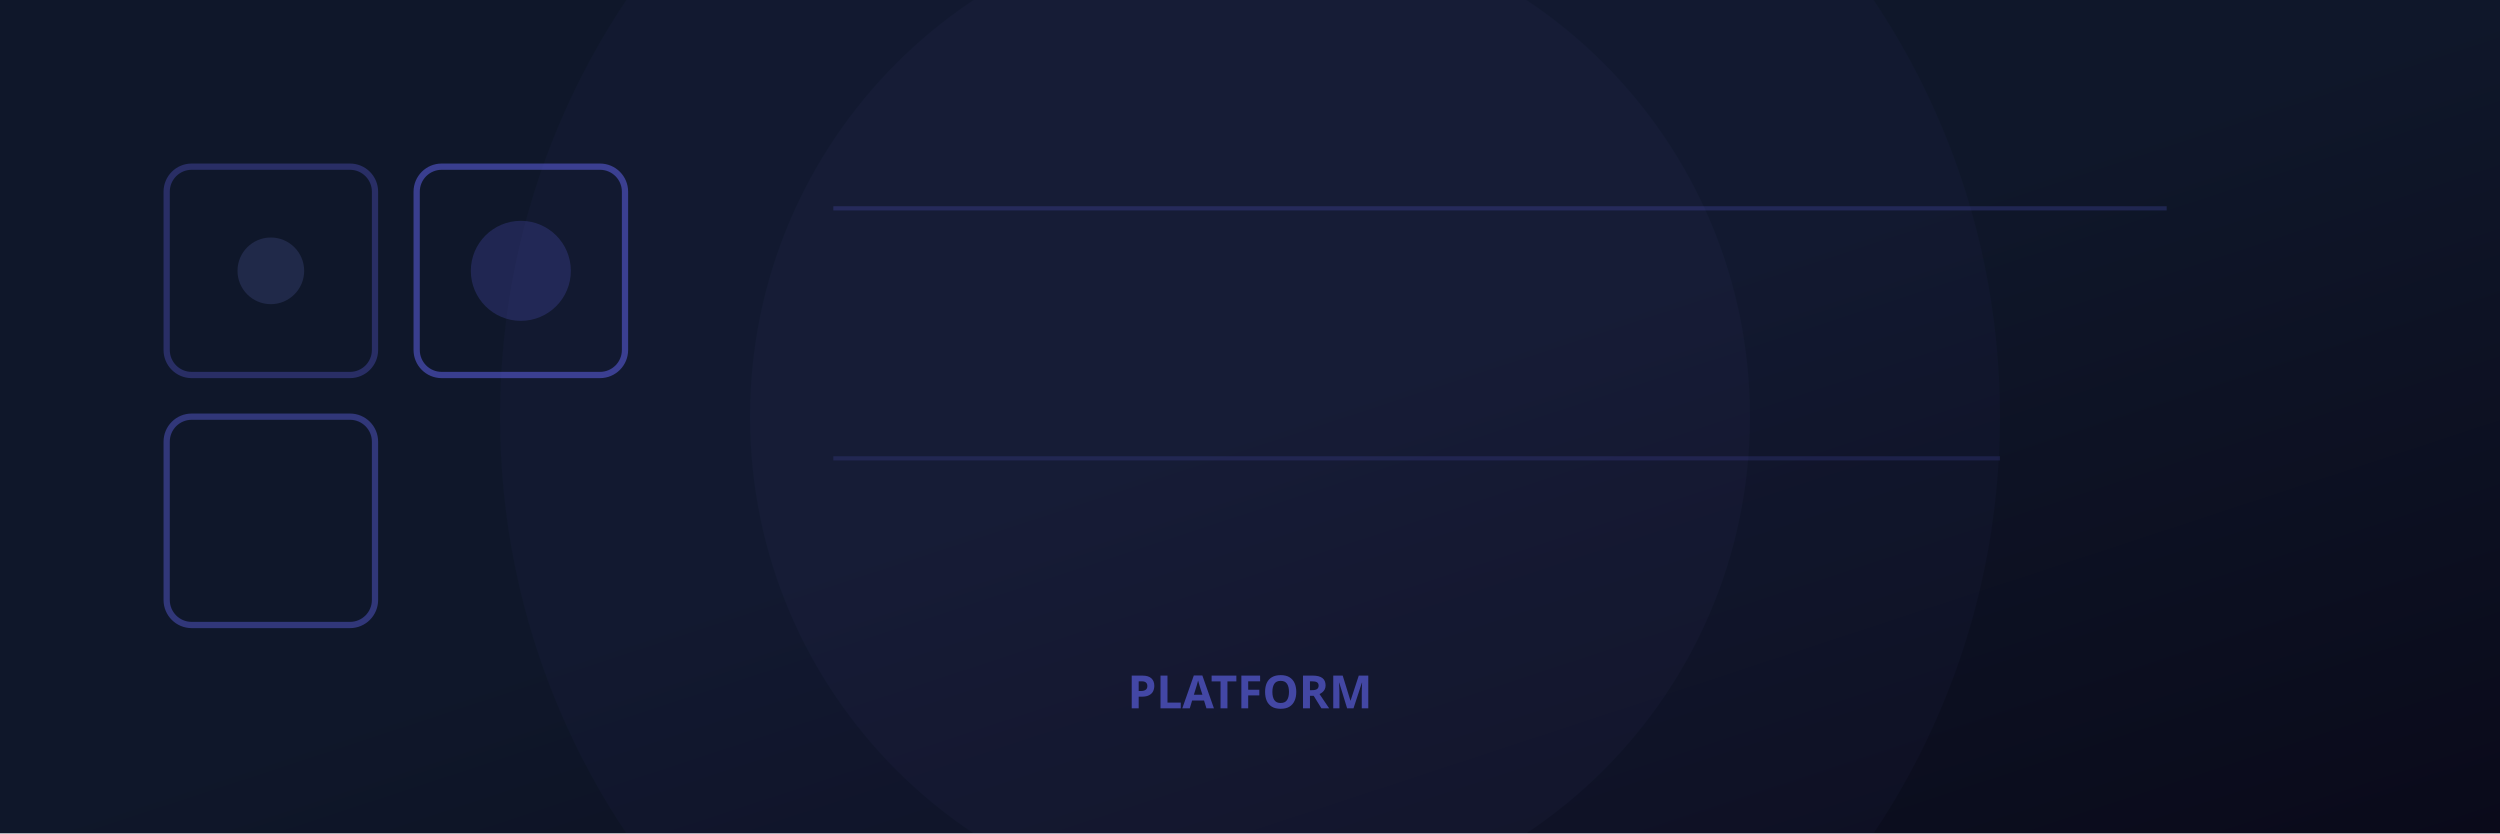
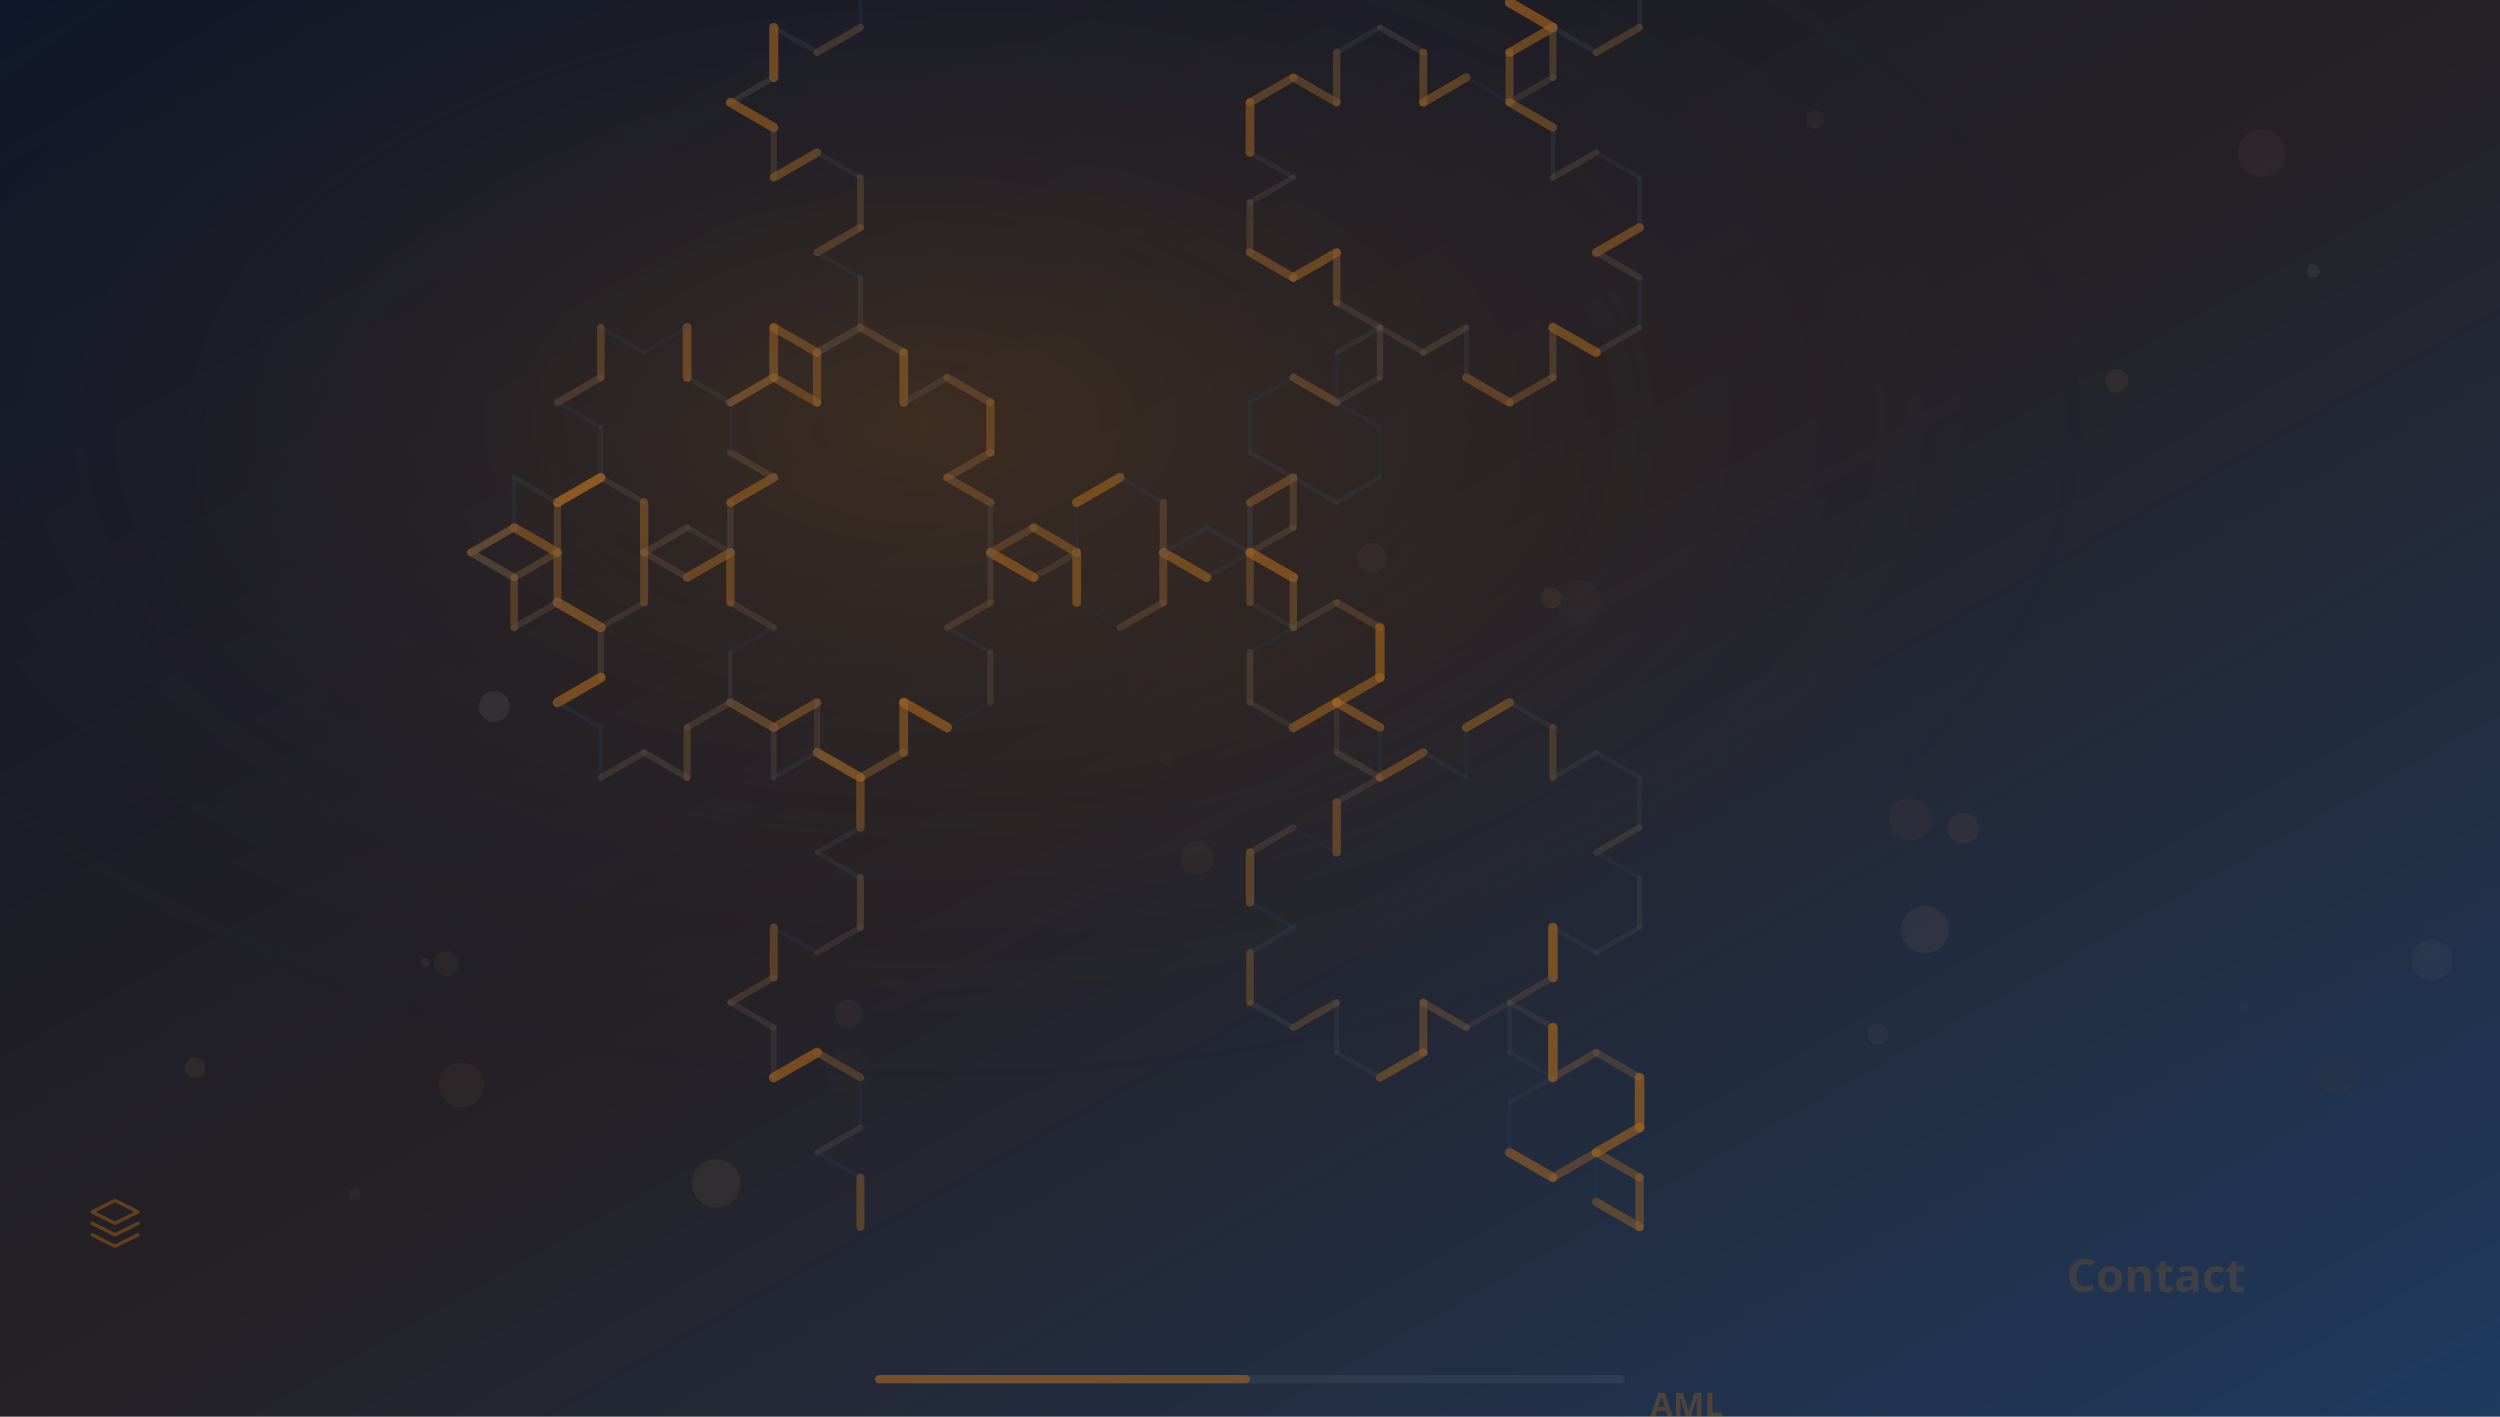
- <svg xmlns="http://www.w3.org/2000/svg" width="600" height="200" viewBox="0 0 600 200">
+ <svg xmlns="http://www.w3.org/2000/svg" width="600" height="340" viewBox="0 0 600 340">
  <defs>
-     <linearGradient id="kb-platform" x1="0" y1="0" x2="1" y2="1">
+     <linearGradient id="bg-9cfc9b74" x1="0" y1="0" x2="1" y2="1">
      <stop offset="0" stop-color="#0f172a" />
-       <stop offset="0.5" stop-color="#0f172a" />
-       <stop offset="1" stop-color="#0a0a1a" />
+       <stop offset="0.5" stop-color="#252126" />
+       <stop offset="1" stop-color="#1e3a5f" />
    </linearGradient>
+     <radialGradient id="glow-9cfc9b74" cx="37%" cy="30%">
+       <stop offset="0" stop-color="#d97706" stop-opacity="0.17" />
+       <stop offset="1" stop-color="#0f172a" stop-opacity="0" />
+     </radialGradient>
  </defs>
-   <rect width="600" height="200" fill="url(#kb-platform)" />
-   <circle cx="300" cy="100" r="180" fill="#6366f1" opacity="0.03" />
-   <circle cx="300" cy="100" r="120" fill="#818cf8" opacity="0.03" />
-   <rect x="40" y="40" width="50" height="50" rx="6" fill="none" stroke="#6366f1" stroke-width="1.5" opacity="0.3" />
-   <rect x="100" y="40" width="50" height="50" rx="6" fill="none" stroke="#6366f1" stroke-width="1.5" opacity="0.5" />
-   <rect x="40" y="100" width="50" height="50" rx="6" fill="none" stroke="#6366f1" stroke-width="1.5" opacity="0.4" />
-   <circle cx="125" cy="65" r="12" fill="#6366f1" opacity="0.2" />
-   <circle cx="65" cy="65" r="8" fill="#818cf8" opacity="0.15" />
-   <line x1="200" y1="50" x2="520" y2="50" stroke="#6366f1" stroke-width="1" opacity="0.2" />
-   <line x1="200" y1="110" x2="480" y2="110" stroke="#6366f1" stroke-width="1" opacity="0.15" />
-   <text x="300" y="170" text-anchor="middle" fill="#6366f1" font-family="system-ui,sans-serif" font-size="11" font-weight="600" opacity="0.6">PLATFORM</text>
+   <rect width="600" height="340" fill="url(#bg-9cfc9b74)" />
+   <rect width="600" height="340" fill="url(#glow-9cfc9b74)" />
+   <circle cx="85.0" cy="286.6" r="1.4" fill="#edcea9" opacity="0.04" />
+   <circle cx="583.6" cy="230.4" r="4.9" fill="#eed3b3" opacity="0.04" />
+   <circle cx="372.3" cy="143.5" r="2.5" fill="#e4a863" opacity="0.07" />
+   <circle cx="118.6" cy="169.6" r="3.7" fill="#f6f5f3" opacity="0.07" />
+   <circle cx="458.4" cy="196.6" r="5.1" fill="#df9137" opacity="0.04" />
+   <circle cx="462.0" cy="223.1" r="5.7" fill="#ebc395" opacity="0.06" />
+   <circle cx="435.7" cy="28.7" r="2.2" fill="#ecc89e" opacity="0.05" />
+   <circle cx="203.8" cy="257.1" r="5.6" fill="#e8b880" opacity="0.01" />
+   <circle cx="102.0" cy="231.0" r="1.1" fill="#f0d8bd" opacity="0.06" />
+   <circle cx="107.1" cy="231.3" r="3.0" fill="#e5ab68" opacity="0.04" />
+   <circle cx="542.8" cy="36.7" r="5.7" fill="#eabf8d" opacity="0.04" />
+   <circle cx="560.8" cy="257.9" r="4.7" fill="#da7c10" opacity="0.03" />
+   <circle cx="287.4" cy="205.8" r="4.0" fill="#e5aa67" opacity="0.04" />
+   <circle cx="46.8" cy="256.3" r="2.5" fill="#ebc396" opacity="0.07" />
+   <circle cx="508.0" cy="91.4" r="2.8" fill="#df933b" opacity="0.07" />
+   <circle cx="110.8" cy="260.4" r="5.4" fill="#e5ab69" opacity="0.04" />
+   <line x1="393.5" y1="294.5" x2="383.1" y2="288.5" stroke="#936026" stroke-width="2.0" opacity="0.51" stroke-linecap="round" />
+   <line x1="383.1" y1="288.5" x2="383.1" y2="276.6" stroke="#203a5d" stroke-width="0.8" opacity="0.21" stroke-linecap="round" />
+   <line x1="383.1" y1="276.6" x2="372.7" y2="282.6" stroke="#8a5d2b" stroke-width="1.9" opacity="0.49" stroke-linecap="round" />
+   <line x1="372.7" y1="282.6" x2="362.3" y2="276.6" stroke="#a4651e" stroke-width="2.2" opacity="0.56" stroke-linecap="round" />
+   <line x1="362.3" y1="276.6" x2="362.3" y2="264.6" stroke="#263c5b" stroke-width="0.9" opacity="0.22" stroke-linecap="round" />
+   <line x1="362.3" y1="264.6" x2="372.7" y2="258.6" stroke="#394252" stroke-width="1.1" opacity="0.27" stroke-linecap="round" />
+   <line x1="372.7" y1="258.6" x2="362.3" y2="252.6" stroke="#374252" stroke-width="1.1" opacity="0.27" stroke-linecap="round" />
+   <line x1="362.3" y1="252.6" x2="362.3" y2="240.6" stroke="#3b4350" stroke-width="1.1" opacity="0.28" stroke-linecap="round" />
+   <line x1="362.3" y1="240.6" x2="351.9" y2="246.6" stroke="#4f4a47" stroke-width="1.3" opacity="0.33" stroke-linecap="round" />
+   <line x1="351.9" y1="246.6" x2="341.6" y2="240.6" stroke="#7b5832" stroke-width="1.7" opacity="0.45" stroke-linecap="round" />
+   <line x1="341.6" y1="240.6" x2="341.6" y2="252.6" stroke="#895d2b" stroke-width="1.9" opacity="0.49" stroke-linecap="round" />
+   <line x1="341.6" y1="252.6" x2="331.2" y2="258.6" stroke="#946026" stroke-width="2.0" opacity="0.52" stroke-linecap="round" />
+   <line x1="331.2" y1="258.6" x2="320.8" y2="252.6" stroke="#3e444f" stroke-width="1.1" opacity="0.29" stroke-linecap="round" />
+   <line x1="320.8" y1="252.6" x2="320.8" y2="240.6" stroke="#43464d" stroke-width="1.2" opacity="0.30" stroke-linecap="round" />
+   <line x1="320.8" y1="240.6" x2="310.4" y2="246.6" stroke="#795733" stroke-width="1.7" opacity="0.44" stroke-linecap="round" />
+   <line x1="310.4" y1="246.6" x2="300.0" y2="240.6" stroke="#49484a" stroke-width="1.2" opacity="0.32" stroke-linecap="round" />
+   <line x1="300.0" y1="240.6" x2="300.0" y2="228.6" stroke="#835b2e" stroke-width="1.8" opacity="0.47" stroke-linecap="round" />
+   <line x1="300.0" y1="228.6" x2="310.4" y2="222.6" stroke="#41454e" stroke-width="1.2" opacity="0.29" stroke-linecap="round" />
+   <line x1="310.4" y1="222.6" x2="300.0" y2="216.6" stroke="#2b3e58" stroke-width="0.9" opacity="0.24" stroke-linecap="round" />
+   <line x1="300.0" y1="216.6" x2="300.0" y2="204.6" stroke="#936027" stroke-width="2.0" opacity="0.51" stroke-linecap="round" />
+   <line x1="300.0" y1="204.6" x2="310.4" y2="198.6" stroke="#61503e" stroke-width="1.5" opacity="0.38" stroke-linecap="round" />
+   <line x1="310.4" y1="198.6" x2="320.8" y2="204.6" stroke="#223b5c" stroke-width="0.8" opacity="0.21" stroke-linecap="round" />
+   <line x1="320.8" y1="204.6" x2="320.8" y2="192.6" stroke="#936027" stroke-width="2.0" opacity="0.51" stroke-linecap="round" />
+   <line x1="320.8" y1="192.6" x2="331.2" y2="186.6" stroke="#584d42" stroke-width="1.4" opacity="0.36" stroke-linecap="round" />
+   <line x1="331.2" y1="186.6" x2="320.8" y2="180.6" stroke="#66513c" stroke-width="1.5" opacity="0.39" stroke-linecap="round" />
+   <line x1="320.8" y1="180.6" x2="320.8" y2="168.6" stroke="#514a46" stroke-width="1.3" opacity="0.34" stroke-linecap="round" />
+   <line x1="320.8" y1="168.6" x2="310.4" y2="174.6" stroke="#a5661e" stroke-width="2.2" opacity="0.56" stroke-linecap="round" />
+   <line x1="310.4" y1="174.6" x2="300.0" y2="168.6" stroke="#4e4948" stroke-width="1.3" opacity="0.33" stroke-linecap="round" />
+   <line x1="300.0" y1="168.6" x2="300.0" y2="156.6" stroke="#6d5339" stroke-width="1.6" opacity="0.41" stroke-linecap="round" />
+   <line x1="300.0" y1="156.6" x2="310.4" y2="150.6" stroke="#243c5b" stroke-width="0.9" opacity="0.22" stroke-linecap="round" />
+   <line x1="310.4" y1="150.6" x2="300.0" y2="144.6" stroke="#3e444f" stroke-width="1.1" opacity="0.29" stroke-linecap="round" />
+   <line x1="300.0" y1="144.6" x2="300.0" y2="132.6" stroke="#815a2f" stroke-width="1.8" opacity="0.47" stroke-linecap="round" />
+   <line x1="300.0" y1="132.6" x2="289.6" y2="138.6" stroke="#354153" stroke-width="1.0" opacity="0.26" stroke-linecap="round" />
+   <line x1="289.6" y1="138.6" x2="279.2" y2="132.6" stroke="#a5661e" stroke-width="2.2" opacity="0.56" stroke-linecap="round" />
+   <line x1="279.2" y1="132.6" x2="279.2" y2="144.6" stroke="#885c2c" stroke-width="1.9" opacity="0.48" stroke-linecap="round" />
+   <line x1="279.2" y1="144.6" x2="268.8" y2="150.6" stroke="#725536" stroke-width="1.6" opacity="0.43" stroke-linecap="round" />
+   <line x1="268.8" y1="150.6" x2="258.4" y2="144.6" stroke="#1e3a5e" stroke-width="0.8" opacity="0.20" stroke-linecap="round" />
+   <line x1="258.4" y1="144.6" x2="258.4" y2="132.6" stroke="#a2651f" stroke-width="2.1" opacity="0.55" stroke-linecap="round" />
+   <line x1="258.4" y1="132.6" x2="248.1" y2="138.6" stroke="#604f3f" stroke-width="1.5" opacity="0.38" stroke-linecap="round" />
+   <line x1="248.1" y1="138.6" x2="237.7" y2="132.6" stroke="#a9671c" stroke-width="2.2" opacity="0.57" stroke-linecap="round" />
+   <line x1="237.7" y1="132.6" x2="237.7" y2="144.6" stroke="#62503e" stroke-width="1.5" opacity="0.38" stroke-linecap="round" />
+   <line x1="237.7" y1="144.6" x2="227.3" y2="150.6" stroke="#705437" stroke-width="1.6" opacity="0.42" stroke-linecap="round" />
+   <line x1="227.3" y1="150.6" x2="237.7" y2="156.6" stroke="#344154" stroke-width="1.0" opacity="0.26" stroke-linecap="round" />
+   <line x1="237.7" y1="156.6" x2="237.7" y2="168.6" stroke="#5f4f3f" stroke-width="1.5" opacity="0.38" stroke-linecap="round" />
+   <line x1="237.7" y1="168.6" x2="227.3" y2="174.6" stroke="#233b5c" stroke-width="0.9" opacity="0.21" stroke-linecap="round" />
+   <line x1="227.3" y1="174.6" x2="216.9" y2="168.6" stroke="#b06919" stroke-width="2.3" opacity="0.59" stroke-linecap="round" />
+   <line x1="216.9" y1="168.6" x2="216.9" y2="180.6" stroke="#a16420" stroke-width="2.1" opacity="0.55" stroke-linecap="round" />
+   <line x1="216.9" y1="180.6" x2="206.5" y2="186.6" stroke="#875c2c" stroke-width="1.9" opacity="0.48" stroke-linecap="round" />
+   <line x1="206.5" y1="186.6" x2="196.1" y2="180.6" stroke="#aa671c" stroke-width="2.2" opacity="0.58" stroke-linecap="round" />
+   <line x1="196.1" y1="180.6" x2="196.1" y2="168.6" stroke="#5e4f40" stroke-width="1.5" opacity="0.37" stroke-linecap="round" />
+   <line x1="196.1" y1="168.6" x2="185.7" y2="174.6" stroke="#986224" stroke-width="2.0" opacity="0.53" stroke-linecap="round" />
+   <line x1="185.7" y1="174.6" x2="175.3" y2="168.6" stroke="#986224" stroke-width="2.0" opacity="0.53" stroke-linecap="round" />
+   <line x1="175.3" y1="168.6" x2="175.3" y2="156.6" stroke="#45464c" stroke-width="1.2" opacity="0.31" stroke-linecap="round" />
+   <line x1="175.3" y1="156.6" x2="185.7" y2="150.6" stroke="#273d5a" stroke-width="0.9" opacity="0.23" stroke-linecap="round" />
+   <line x1="185.7" y1="150.6" x2="175.3" y2="144.6" stroke="#604f3f" stroke-width="1.5" opacity="0.38" stroke-linecap="round" />
+   <line x1="175.3" y1="144.6" x2="175.3" y2="132.6" stroke="#986124" stroke-width="2.0" opacity="0.53" stroke-linecap="round" />
+   <line x1="175.3" y1="132.6" x2="164.9" y2="138.6" stroke="#9c6322" stroke-width="2.1" opacity="0.54" stroke-linecap="round" />
+   <line x1="164.9" y1="138.6" x2="154.6" y2="132.6" stroke="#65513c" stroke-width="1.5" opacity="0.39" stroke-linecap="round" />
+   <line x1="154.6" y1="132.6" x2="154.6" y2="144.6" stroke="#8f5e29" stroke-width="1.9" opacity="0.50" stroke-linecap="round" />
+   <line x1="154.6" y1="144.6" x2="144.2" y2="150.6" stroke="#5b4e41" stroke-width="1.4" opacity="0.37" stroke-linecap="round" />
+   <line x1="144.2" y1="150.6" x2="133.8" y2="144.6" stroke="#ae691a" stroke-width="2.3" opacity="0.59" stroke-linecap="round" />
+   <line x1="133.8" y1="144.6" x2="133.8" y2="132.6" stroke="#8f5e29" stroke-width="1.9" opacity="0.50" stroke-linecap="round" />
+   <line x1="133.8" y1="132.6" x2="123.4" y2="138.6" stroke="#785734" stroke-width="1.7" opacity="0.44" stroke-linecap="round" />
+   <line x1="123.4" y1="138.6" x2="113.0" y2="132.6" stroke="#7d5931" stroke-width="1.8" opacity="0.46" stroke-linecap="round" />
+   <line x1="113.0" y1="132.6" x2="123.4" y2="126.6" stroke="#785733" stroke-width="1.7" opacity="0.44" stroke-linecap="round" />
+   <line x1="123.4" y1="126.6" x2="133.8" y2="132.6" stroke="#a26520" stroke-width="2.1" opacity="0.55" stroke-linecap="round" />
+   <line x1="133.8" y1="132.6" x2="133.8" y2="120.6" stroke="#7a5833" stroke-width="1.7" opacity="0.45" stroke-linecap="round" />
+   <line x1="133.8" y1="120.6" x2="144.2" y2="114.6" stroke="#956126" stroke-width="2.0" opacity="0.52" stroke-linecap="round" />
+   <line x1="144.2" y1="114.6" x2="154.6" y2="120.6" stroke="#584d43" stroke-width="1.4" opacity="0.36" stroke-linecap="round" />
+   <line x1="154.6" y1="120.6" x2="154.6" y2="132.6" stroke="#966125" stroke-width="2.0" opacity="0.52" stroke-linecap="round" />
+   <line x1="154.6" y1="132.6" x2="164.9" y2="126.6" stroke="#68523b" stroke-width="1.6" opacity="0.40" stroke-linecap="round" />
+   <line x1="164.9" y1="126.6" x2="175.3" y2="132.6" stroke="#514a46" stroke-width="1.3" opacity="0.34" stroke-linecap="round" />
+   <line x1="175.3" y1="132.6" x2="175.3" y2="120.6" stroke="#64503d" stroke-width="1.5" opacity="0.39" stroke-linecap="round" />
+   <line x1="175.3" y1="120.6" x2="185.7" y2="114.6" stroke="#a4651f" stroke-width="2.1" opacity="0.56" stroke-linecap="round" />
+   <line x1="185.7" y1="114.6" x2="175.3" y2="108.6" stroke="#6a533a" stroke-width="1.6" opacity="0.41" stroke-linecap="round" />
+   <line x1="175.3" y1="108.6" x2="175.3" y2="96.6" stroke="#223b5c" stroke-width="0.8" opacity="0.21" stroke-linecap="round" />
+   <line x1="175.3" y1="96.6" x2="185.7" y2="90.6" stroke="#8a5d2b" stroke-width="1.9" opacity="0.49" stroke-linecap="round" />
+   <line x1="185.7" y1="90.6" x2="196.1" y2="96.6" stroke="#946026" stroke-width="2.0" opacity="0.52" stroke-linecap="round" />
+   <line x1="196.1" y1="96.6" x2="196.1" y2="84.6" stroke="#946026" stroke-width="2.0" opacity="0.52" stroke-linecap="round" />
+   <line x1="196.1" y1="84.6" x2="206.5" y2="78.6" stroke="#775734" stroke-width="1.7" opacity="0.44" stroke-linecap="round" />
+   <line x1="206.5" y1="78.6" x2="216.9" y2="84.6" stroke="#7d5831" stroke-width="1.8" opacity="0.45" stroke-linecap="round" />
+   <line x1="216.9" y1="84.6" x2="216.9" y2="96.6" stroke="#a06420" stroke-width="2.1" opacity="0.55" stroke-linecap="round" />
+   <line x1="216.9" y1="96.6" x2="227.3" y2="90.6" stroke="#63503e" stroke-width="1.5" opacity="0.39" stroke-linecap="round" />
+   <line x1="227.3" y1="90.6" x2="237.7" y2="96.6" stroke="#815a2f" stroke-width="1.8" opacity="0.47" stroke-linecap="round" />
+   <line x1="237.7" y1="96.6" x2="237.7" y2="108.6" stroke="#925f27" stroke-width="2.0" opacity="0.51" stroke-linecap="round" />
+   <line x1="237.7" y1="108.6" x2="227.3" y2="114.6" stroke="#815a2f" stroke-width="1.8" opacity="0.47" stroke-linecap="round" />
+   <line x1="227.3" y1="114.6" x2="237.7" y2="120.6" stroke="#8c5d2a" stroke-width="1.9" opacity="0.49" stroke-linecap="round" />
+   <line x1="237.7" y1="120.6" x2="237.7" y2="132.6" stroke="#534b45" stroke-width="1.3" opacity="0.34" stroke-linecap="round" />
+   <line x1="237.7" y1="132.6" x2="248.1" y2="126.6" stroke="#805a30" stroke-width="1.8" opacity="0.46" stroke-linecap="round" />
+   <line x1="248.1" y1="126.6" x2="258.4" y2="132.6" stroke="#986124" stroke-width="2.0" opacity="0.53" stroke-linecap="round" />
+   <line x1="258.4" y1="132.6" x2="258.4" y2="120.6" stroke="#203a5d" stroke-width="0.8" opacity="0.21" stroke-linecap="round" />
+   <line x1="258.4" y1="120.6" x2="268.8" y2="114.6" stroke="#a9671c" stroke-width="2.2" opacity="0.57" stroke-linecap="round" />
+   <line x1="268.8" y1="114.6" x2="279.2" y2="120.6" stroke="#314055" stroke-width="1.0" opacity="0.25" stroke-linecap="round" />
+   <line x1="279.2" y1="120.6" x2="279.2" y2="132.6" stroke="#775734" stroke-width="1.7" opacity="0.44" stroke-linecap="round" />
+   <line x1="279.2" y1="132.6" x2="289.6" y2="126.6" stroke="#354153" stroke-width="1.0" opacity="0.26" stroke-linecap="round" />
+   <line x1="289.6" y1="126.6" x2="300.0" y2="132.6" stroke="#3c4350" stroke-width="1.1" opacity="0.28" stroke-linecap="round" />
+   <line x1="300.0" y1="132.6" x2="300.0" y2="120.6" stroke="#4b4849" stroke-width="1.3" opacity="0.32" stroke-linecap="round" />
+   <line x1="300.0" y1="120.6" x2="310.4" y2="114.6" stroke="#925f27" stroke-width="2.0" opacity="0.51" stroke-linecap="round" />
+   <line x1="310.4" y1="114.6" x2="300.0" y2="108.6" stroke="#3f444f" stroke-width="1.1" opacity="0.29" stroke-linecap="round" />
+   <line x1="300.0" y1="108.6" x2="300.0" y2="96.6" stroke="#2d3e57" stroke-width="1.0" opacity="0.24" stroke-linecap="round" />
+   <line x1="300.0" y1="96.6" x2="310.4" y2="90.6" stroke="#2f3f56" stroke-width="1.0" opacity="0.25" stroke-linecap="round" />
+   <line x1="310.4" y1="90.6" x2="320.8" y2="96.6" stroke="#895d2b" stroke-width="1.9" opacity="0.49" stroke-linecap="round" />
+   <line x1="320.8" y1="96.6" x2="320.8" y2="84.6" stroke="#243b5c" stroke-width="0.9" opacity="0.22" stroke-linecap="round" />
+   <line x1="320.8" y1="84.6" x2="331.2" y2="78.6" stroke="#47474b" stroke-width="1.2" opacity="0.31" stroke-linecap="round" />
+   <line x1="331.2" y1="78.6" x2="320.8" y2="72.6" stroke="#5f4f3f" stroke-width="1.5" opacity="0.38" stroke-linecap="round" />
+   <line x1="320.8" y1="72.6" x2="320.8" y2="60.6" stroke="#865c2d" stroke-width="1.8" opacity="0.48" stroke-linecap="round" />
+   <line x1="320.8" y1="60.6" x2="310.4" y2="66.6" stroke="#a06420" stroke-width="2.1" opacity="0.55" stroke-linecap="round" />
+   <line x1="310.4" y1="66.6" x2="300.0" y2="60.6" stroke="#976125" stroke-width="2.0" opacity="0.52" stroke-linecap="round" />
+   <line x1="300.0" y1="60.6" x2="300.0" y2="48.6" stroke="#6f5438" stroke-width="1.6" opacity="0.42" stroke-linecap="round" />
+   <line x1="300.0" y1="48.6" x2="310.4" y2="42.6" stroke="#534b45" stroke-width="1.3" opacity="0.34" stroke-linecap="round" />
+   <line x1="310.4" y1="42.6" x2="300.0" y2="36.6" stroke="#42454d" stroke-width="1.2" opacity="0.30" stroke-linecap="round" />
+   <line x1="300.0" y1="36.6" x2="300.0" y2="24.6" stroke="#9e6421" stroke-width="2.1" opacity="0.54" stroke-linecap="round" />
+   <line x1="300.0" y1="24.6" x2="310.4" y2="18.6" stroke="#8e5e29" stroke-width="1.9" opacity="0.50" stroke-linecap="round" />
+   <line x1="310.4" y1="18.6" x2="320.8" y2="24.6" stroke="#895d2b" stroke-width="1.9" opacity="0.49" stroke-linecap="round" />
+   <line x1="320.8" y1="24.6" x2="320.8" y2="12.6" stroke="#7f5930" stroke-width="1.8" opacity="0.46" stroke-linecap="round" />
+   <line x1="320.8" y1="12.6" x2="331.2" y2="6.6" stroke="#44464c" stroke-width="1.2" opacity="0.30" stroke-linecap="round" />
+   <line x1="331.2" y1="6.6" x2="341.6" y2="12.6" stroke="#5b4e41" stroke-width="1.4" opacity="0.36" stroke-linecap="round" />
+   <line x1="341.6" y1="12.6" x2="341.6" y2="24.6" stroke="#8d5e29" stroke-width="1.9" opacity="0.50" stroke-linecap="round" />
+   <line x1="341.6" y1="24.6" x2="351.9" y2="18.6" stroke="#956125" stroke-width="2.0" opacity="0.52" stroke-linecap="round" />
+   <line x1="351.9" y1="18.6" x2="362.3" y2="24.6" stroke="#263c5a" stroke-width="0.9" opacity="0.22" stroke-linecap="round" />
+   <line x1="362.3" y1="24.6" x2="362.3" y2="12.6" stroke="#8e5e29" stroke-width="1.9" opacity="0.50" stroke-linecap="round" />
+   <line x1="362.3" y1="12.6" x2="372.7" y2="6.6" stroke="#a3651f" stroke-width="2.1" opacity="0.56" stroke-linecap="round" />
+   <line x1="372.7" y1="6.6" x2="362.3" y2="0.6" stroke="#b06919" stroke-width="2.3" opacity="0.59" stroke-linecap="round" />
+   <line x1="362.3" y1="0.6" x2="362.3" y2="-11.4" stroke="#735536" stroke-width="1.7" opacity="0.43" stroke-linecap="round" />
+   <line x1="362.3" y1="-11.4" x2="372.7" y2="-17.4" stroke="#40454e" stroke-width="1.1" opacity="0.29" stroke-linecap="round" />
+   <line x1="372.7" y1="-17.4" x2="383.1" y2="-11.4" stroke="#845b2e" stroke-width="1.8" opacity="0.47" stroke-linecap="round" />
+   <line x1="383.1" y1="-11.4" x2="383.1" y2="-23.3" stroke="#564c44" stroke-width="1.4" opacity="0.35" stroke-linecap="round" />
+   <line x1="383.1" y1="-23.3" x2="393.5" y2="-29.3" stroke="#4a4849" stroke-width="1.2" opacity="0.32" stroke-linecap="round" />
+   <line x1="393.5" y1="-29.3" x2="393.5" y2="-17.4" stroke="#825a2f" stroke-width="1.8" opacity="0.47" stroke-linecap="round" />
+   <line x1="393.5" y1="-17.4" x2="383.1" y2="-11.4" stroke="#61503e" stroke-width="1.5" opacity="0.38" stroke-linecap="round" />
+   <line x1="383.1" y1="-11.4" x2="393.5" y2="-5.4" stroke="#7b5832" stroke-width="1.7" opacity="0.45" stroke-linecap="round" />
+   <line x1="393.5" y1="-5.4" x2="393.5" y2="6.6" stroke="#3b4350" stroke-width="1.1" opacity="0.28" stroke-linecap="round" />
+   <line x1="393.5" y1="6.6" x2="383.1" y2="12.6" stroke="#7b5832" stroke-width="1.7" opacity="0.45" stroke-linecap="round" />
+   <line x1="383.1" y1="12.6" x2="372.7" y2="6.6" stroke="#45464c" stroke-width="1.2" opacity="0.30" stroke-linecap="round" />
+   <line x1="372.7" y1="6.6" x2="372.7" y2="18.6" stroke="#7a5833" stroke-width="1.7" opacity="0.45" stroke-linecap="round" />
+   <line x1="372.7" y1="18.6" x2="362.3" y2="24.6" stroke="#604f3f" stroke-width="1.5" opacity="0.38" stroke-linecap="round" />
+   <line x1="362.3" y1="24.6" x2="372.7" y2="30.6" stroke="#986224" stroke-width="2.0" opacity="0.53" stroke-linecap="round" />
+   <line x1="372.7" y1="30.6" x2="372.7" y2="42.6" stroke="#3e444f" stroke-width="1.1" opacity="0.29" stroke-linecap="round" />
+   <line x1="372.7" y1="42.6" x2="383.1" y2="36.6" stroke="#63503d" stroke-width="1.5" opacity="0.39" stroke-linecap="round" />
+   <line x1="383.1" y1="36.6" x2="393.5" y2="42.6" stroke="#303f56" stroke-width="1.0" opacity="0.25" stroke-linecap="round" />
+   <line x1="393.5" y1="42.6" x2="393.5" y2="54.6" stroke="#3d444f" stroke-width="1.1" opacity="0.29" stroke-linecap="round" />
+   <line x1="393.5" y1="54.6" x2="383.1" y2="60.6" stroke="#a06421" stroke-width="2.1" opacity="0.55" stroke-linecap="round" />
+   <line x1="383.1" y1="60.6" x2="393.5" y2="66.6" stroke="#62503e" stroke-width="1.5" opacity="0.38" stroke-linecap="round" />
+   <line x1="393.5" y1="66.6" x2="393.5" y2="78.6" stroke="#324055" stroke-width="1.0" opacity="0.25" stroke-linecap="round" />
+   <line x1="393.5" y1="78.6" x2="383.1" y2="84.6" stroke="#564c44" stroke-width="1.4" opacity="0.35" stroke-linecap="round" />
+   <line x1="383.1" y1="84.6" x2="372.7" y2="78.6" stroke="#a6661d" stroke-width="2.2" opacity="0.57" stroke-linecap="round" />
+   <line x1="372.7" y1="78.6" x2="372.7" y2="90.6" stroke="#785733" stroke-width="1.7" opacity="0.44" stroke-linecap="round" />
+   <line x1="372.7" y1="90.6" x2="362.3" y2="96.6" stroke="#815a2f" stroke-width="1.8" opacity="0.47" stroke-linecap="round" />
+   <line x1="362.3" y1="96.6" x2="351.9" y2="90.6" stroke="#915f28" stroke-width="2.0" opacity="0.51" stroke-linecap="round" />
+   <line x1="351.9" y1="90.6" x2="351.9" y2="78.6" stroke="#3e444f" stroke-width="1.1" opacity="0.29" stroke-linecap="round" />
+   <line x1="351.9" y1="78.6" x2="341.6" y2="84.6" stroke="#6a523a" stroke-width="1.6" opacity="0.40" stroke-linecap="round" />
+   <line x1="341.6" y1="84.6" x2="331.2" y2="78.6" stroke="#5e4f40" stroke-width="1.4" opacity="0.37" stroke-linecap="round" />
+   <line x1="331.2" y1="78.6" x2="331.2" y2="90.6" stroke="#67513c" stroke-width="1.5" opacity="0.40" stroke-linecap="round" />
+   <line x1="331.2" y1="90.6" x2="320.8" y2="96.6" stroke="#544b45" stroke-width="1.3" opacity="0.35" stroke-linecap="round" />
+   <line x1="320.8" y1="96.6" x2="331.2" y2="102.6" stroke="#334054" stroke-width="1.0" opacity="0.26" stroke-linecap="round" />
+   <line x1="331.2" y1="102.6" x2="331.2" y2="114.6" stroke="#203a5d" stroke-width="0.8" opacity="0.21" stroke-linecap="round" />
+   <line x1="331.2" y1="114.6" x2="320.8" y2="120.6" stroke="#394251" stroke-width="1.1" opacity="0.27" stroke-linecap="round" />
+   <line x1="320.8" y1="120.6" x2="310.4" y2="114.6" stroke="#3b4351" stroke-width="1.1" opacity="0.28" stroke-linecap="round" />
+   <line x1="310.4" y1="114.6" x2="310.4" y2="126.6" stroke="#755635" stroke-width="1.7" opacity="0.43" stroke-linecap="round" />
+   <line x1="310.4" y1="126.6" x2="300.0" y2="132.6" stroke="#67513c" stroke-width="1.5" opacity="0.40" stroke-linecap="round" />
+   <line x1="300.0" y1="132.6" x2="310.4" y2="138.6" stroke="#b06919" stroke-width="2.3" opacity="0.59" stroke-linecap="round" />
+   <line x1="310.4" y1="138.6" x2="310.4" y2="150.6" stroke="#865b2d" stroke-width="1.8" opacity="0.48" stroke-linecap="round" />
+   <line x1="310.4" y1="150.6" x2="320.8" y2="144.6" stroke="#65513d" stroke-width="1.5" opacity="0.39" stroke-linecap="round" />
+   <line x1="320.8" y1="144.6" x2="331.2" y2="150.6" stroke="#755635" stroke-width="1.7" opacity="0.43" stroke-linecap="round" />
+   <line x1="331.2" y1="150.6" x2="331.2" y2="162.6" stroke="#ab681b" stroke-width="2.2" opacity="0.58" stroke-linecap="round" />
+   <line x1="331.2" y1="162.6" x2="320.8" y2="168.6" stroke="#a6661e" stroke-width="2.2" opacity="0.56" stroke-linecap="round" />
+   <line x1="320.8" y1="168.6" x2="331.2" y2="174.6" stroke="#a3651f" stroke-width="2.1" opacity="0.56" stroke-linecap="round" />
+   <line x1="331.2" y1="174.6" x2="331.2" y2="186.6" stroke="#304056" stroke-width="1.0" opacity="0.25" stroke-linecap="round" />
+   <line x1="331.2" y1="186.6" x2="341.6" y2="180.6" stroke="#996224" stroke-width="2.0" opacity="0.53" stroke-linecap="round" />
+   <line x1="341.6" y1="180.6" x2="351.9" y2="186.6" stroke="#354153" stroke-width="1.0" opacity="0.26" stroke-linecap="round" />
+   <line x1="351.9" y1="186.6" x2="351.9" y2="174.6" stroke="#243c5b" stroke-width="0.9" opacity="0.22" stroke-linecap="round" />
+   <line x1="351.9" y1="174.6" x2="362.3" y2="168.6" stroke="#9c6322" stroke-width="2.1" opacity="0.54" stroke-linecap="round" />
+   <line x1="362.3" y1="168.6" x2="372.7" y2="174.6" stroke="#3d4450" stroke-width="1.1" opacity="0.28" stroke-linecap="round" />
+   <line x1="372.7" y1="174.6" x2="372.7" y2="186.6" stroke="#795733" stroke-width="1.7" opacity="0.44" stroke-linecap="round" />
+   <line x1="372.7" y1="186.6" x2="383.1" y2="180.6" stroke="#44464c" stroke-width="1.2" opacity="0.30" stroke-linecap="round" />
+   <line x1="383.1" y1="180.6" x2="393.5" y2="186.6" stroke="#3a4351" stroke-width="1.1" opacity="0.27" stroke-linecap="round" />
+   <line x1="393.5" y1="186.6" x2="393.5" y2="198.6" stroke="#394351" stroke-width="1.1" opacity="0.27" stroke-linecap="round" />
+   <line x1="393.5" y1="198.6" x2="383.1" y2="204.6" stroke="#604f3f" stroke-width="1.5" opacity="0.38" stroke-linecap="round" />
+   <line x1="383.1" y1="204.6" x2="393.5" y2="210.6" stroke="#2d3e57" stroke-width="1.0" opacity="0.24" stroke-linecap="round" />
+   <line x1="393.5" y1="210.6" x2="393.5" y2="222.6" stroke="#4a484a" stroke-width="1.2" opacity="0.32" stroke-linecap="round" />
+   <line x1="393.5" y1="222.6" x2="383.1" y2="228.6" stroke="#46474b" stroke-width="1.2" opacity="0.31" stroke-linecap="round" />
+   <line x1="383.1" y1="228.6" x2="372.7" y2="222.6" stroke="#3d4450" stroke-width="1.1" opacity="0.28" stroke-linecap="round" />
+   <line x1="372.7" y1="222.6" x2="372.7" y2="234.6" stroke="#b26a18" stroke-width="2.3" opacity="0.60" stroke-linecap="round" />
+   <line x1="372.7" y1="234.6" x2="362.3" y2="240.6" stroke="#604f3f" stroke-width="1.5" opacity="0.38" stroke-linecap="round" />
+   <line x1="362.3" y1="240.6" x2="372.7" y2="246.6" stroke="#4f4a47" stroke-width="1.3" opacity="0.33" stroke-linecap="round" />
+   <line x1="372.7" y1="246.6" x2="372.7" y2="258.6" stroke="#b26a18" stroke-width="2.3" opacity="0.60" stroke-linecap="round" />
+   <line x1="372.7" y1="258.6" x2="383.1" y2="252.6" stroke="#795733" stroke-width="1.7" opacity="0.45" stroke-linecap="round" />
+   <line x1="383.1" y1="252.6" x2="393.5" y2="258.6" stroke="#725536" stroke-width="1.7" opacity="0.43" stroke-linecap="round" />
+   <line x1="393.5" y1="258.6" x2="393.5" y2="270.6" stroke="#af6919" stroke-width="2.3" opacity="0.59" stroke-linecap="round" />
+   <line x1="393.5" y1="270.6" x2="383.1" y2="276.6" stroke="#ab681b" stroke-width="2.2" opacity="0.58" stroke-linecap="round" />
+   <line x1="383.1" y1="276.6" x2="393.5" y2="282.6" stroke="#8c5d2a" stroke-width="1.9" opacity="0.49" stroke-linecap="round" />
+   <line x1="393.5" y1="282.6" x2="393.5" y2="294.5" stroke="#926027" stroke-width="2.0" opacity="0.51" stroke-linecap="round" />
+   <line x1="206.5" y1="-29.3" x2="206.5" y2="-17.4" stroke="#243c5c" stroke-width="0.9" opacity="0.22" stroke-linecap="round" />
+   <line x1="206.5" y1="-17.4" x2="196.1" y2="-11.4" stroke="#69523b" stroke-width="1.6" opacity="0.40" stroke-linecap="round" />
+   <line x1="196.1" y1="-11.4" x2="206.5" y2="-5.4" stroke="#6a523a" stroke-width="1.6" opacity="0.40" stroke-linecap="round" />
+   <line x1="206.5" y1="-5.4" x2="206.5" y2="6.6" stroke="#2a3e59" stroke-width="0.9" opacity="0.23" stroke-linecap="round" />
+   <line x1="206.5" y1="6.6" x2="196.1" y2="12.6" stroke="#755635" stroke-width="1.7" opacity="0.43" stroke-linecap="round" />
+   <line x1="196.1" y1="12.6" x2="185.7" y2="6.6" stroke="#42454d" stroke-width="1.2" opacity="0.30" stroke-linecap="round" />
+   <line x1="185.7" y1="6.6" x2="185.7" y2="18.6" stroke="#ac681b" stroke-width="2.2" opacity="0.58" stroke-linecap="round" />
+   <line x1="185.7" y1="18.6" x2="175.3" y2="24.6" stroke="#5d4e40" stroke-width="1.4" opacity="0.37" stroke-linecap="round" />
+   <line x1="175.3" y1="24.6" x2="185.7" y2="30.6" stroke="#a9671c" stroke-width="2.2" opacity="0.57" stroke-linecap="round" />
+   <line x1="185.7" y1="30.6" x2="185.7" y2="42.6" stroke="#604f3f" stroke-width="1.5" opacity="0.38" stroke-linecap="round" />
+   <line x1="185.7" y1="42.6" x2="196.1" y2="36.6" stroke="#986124" stroke-width="2.0" opacity="0.53" stroke-linecap="round" />
+   <line x1="196.1" y1="36.6" x2="206.5" y2="42.6" stroke="#3e444f" stroke-width="1.1" opacity="0.29" stroke-linecap="round" />
+   <line x1="206.5" y1="42.6" x2="206.5" y2="54.6" stroke="#725536" stroke-width="1.6" opacity="0.43" stroke-linecap="round" />
+   <line x1="206.5" y1="54.6" x2="196.1" y2="60.6" stroke="#825a2f" stroke-width="1.8" opacity="0.47" stroke-linecap="round" />
+   <line x1="196.1" y1="60.6" x2="206.5" y2="66.6" stroke="#354153" stroke-width="1.0" opacity="0.26" stroke-linecap="round" />
+   <line x1="206.5" y1="66.6" x2="206.5" y2="78.6" stroke="#504a47" stroke-width="1.3" opacity="0.33" stroke-linecap="round" />
+   <line x1="206.5" y1="78.6" x2="196.1" y2="84.6" stroke="#293d59" stroke-width="0.9" opacity="0.23" stroke-linecap="round" />
+   <line x1="196.1" y1="84.6" x2="185.7" y2="78.6" stroke="#9a6223" stroke-width="2.0" opacity="0.53" stroke-linecap="round" />
+   <line x1="185.7" y1="78.6" x2="185.7" y2="90.6" stroke="#9d6322" stroke-width="2.1" opacity="0.54" stroke-linecap="round" />
+   <line x1="185.7" y1="90.6" x2="175.3" y2="96.6" stroke="#805a30" stroke-width="1.8" opacity="0.46" stroke-linecap="round" />
+   <line x1="175.3" y1="96.6" x2="164.9" y2="90.6" stroke="#42454d" stroke-width="1.2" opacity="0.30" stroke-linecap="round" />
+   <line x1="164.9" y1="90.6" x2="164.9" y2="78.6" stroke="#9e6421" stroke-width="2.1" opacity="0.54" stroke-linecap="round" />
+   <line x1="164.9" y1="78.6" x2="154.6" y2="84.6" stroke="#2c3e57" stroke-width="0.9" opacity="0.24" stroke-linecap="round" />
+   <line x1="154.6" y1="84.6" x2="144.2" y2="78.6" stroke="#354153" stroke-width="1.0" opacity="0.26" stroke-linecap="round" />
+   <line x1="144.2" y1="78.6" x2="144.2" y2="90.6" stroke="#865c2d" stroke-width="1.8" opacity="0.48" stroke-linecap="round" />
+   <line x1="144.2" y1="90.6" x2="133.8" y2="96.6" stroke="#735536" stroke-width="1.7" opacity="0.43" stroke-linecap="round" />
+   <line x1="133.8" y1="96.6" x2="144.2" y2="102.6" stroke="#304055" stroke-width="1.0" opacity="0.25" stroke-linecap="round" />
+   <line x1="144.2" y1="102.6" x2="144.2" y2="114.6" stroke="#3c4350" stroke-width="1.1" opacity="0.28" stroke-linecap="round" />
+   <line x1="144.2" y1="114.6" x2="133.8" y2="120.6" stroke="#ac681b" stroke-width="2.2" opacity="0.58" stroke-linecap="round" />
+   <line x1="133.8" y1="120.6" x2="123.4" y2="114.6" stroke="#3e444f" stroke-width="1.1" opacity="0.29" stroke-linecap="round" />
+   <line x1="123.4" y1="114.6" x2="123.4" y2="126.6" stroke="#2f3f56" stroke-width="1.0" opacity="0.25" stroke-linecap="round" />
+   <line x1="123.4" y1="126.6" x2="113.0" y2="132.6" stroke="#7d5931" stroke-width="1.8" opacity="0.45" stroke-linecap="round" />
+   <line x1="113.0" y1="132.6" x2="123.4" y2="138.6" stroke="#4e4947" stroke-width="1.3" opacity="0.33" stroke-linecap="round" />
+   <line x1="123.4" y1="138.6" x2="123.4" y2="150.6" stroke="#865c2d" stroke-width="1.8" opacity="0.48" stroke-linecap="round" />
+   <line x1="123.4" y1="150.6" x2="133.8" y2="144.6" stroke="#66513c" stroke-width="1.5" opacity="0.39" stroke-linecap="round" />
+   <line x1="133.8" y1="144.6" x2="144.2" y2="150.6" stroke="#594d42" stroke-width="1.4" opacity="0.36" stroke-linecap="round" />
+   <line x1="144.2" y1="150.6" x2="144.2" y2="162.6" stroke="#65513d" stroke-width="1.5" opacity="0.39" stroke-linecap="round" />
+   <line x1="144.2" y1="162.6" x2="133.8" y2="168.6" stroke="#b16a18" stroke-width="2.3" opacity="0.59" stroke-linecap="round" />
+   <line x1="133.8" y1="168.6" x2="144.2" y2="174.6" stroke="#344154" stroke-width="1.0" opacity="0.26" stroke-linecap="round" />
+   <line x1="144.2" y1="174.6" x2="144.2" y2="186.6" stroke="#2b3e58" stroke-width="0.9" opacity="0.24" stroke-linecap="round" />
+   <line x1="144.2" y1="186.6" x2="154.6" y2="180.6" stroke="#62503e" stroke-width="1.5" opacity="0.38" stroke-linecap="round" />
+   <line x1="154.6" y1="180.6" x2="164.9" y2="186.6" stroke="#604f3f" stroke-width="1.5" opacity="0.38" stroke-linecap="round" />
+   <line x1="164.9" y1="186.6" x2="164.9" y2="174.6" stroke="#785733" stroke-width="1.7" opacity="0.44" stroke-linecap="round" />
+   <line x1="164.9" y1="174.6" x2="175.3" y2="168.6" stroke="#67513c" stroke-width="1.5" opacity="0.40" stroke-linecap="round" />
+   <line x1="175.3" y1="168.6" x2="185.7" y2="174.6" stroke="#3b4350" stroke-width="1.1" opacity="0.28" stroke-linecap="round" />
+   <line x1="185.7" y1="174.6" x2="185.7" y2="186.6" stroke="#564c43" stroke-width="1.4" opacity="0.35" stroke-linecap="round" />
+   <line x1="185.7" y1="186.6" x2="196.1" y2="180.6" stroke="#394351" stroke-width="1.1" opacity="0.27" stroke-linecap="round" />
+   <line x1="196.1" y1="180.6" x2="206.5" y2="186.6" stroke="#755635" stroke-width="1.7" opacity="0.43" stroke-linecap="round" />
+   <line x1="206.5" y1="186.6" x2="206.5" y2="198.6" stroke="#915f28" stroke-width="2.0" opacity="0.51" stroke-linecap="round" />
+   <line x1="206.5" y1="198.6" x2="196.1" y2="204.6" stroke="#41454d" stroke-width="1.2" opacity="0.30" stroke-linecap="round" />
+   <line x1="196.1" y1="204.6" x2="206.5" y2="210.6" stroke="#3c4450" stroke-width="1.1" opacity="0.28" stroke-linecap="round" />
+   <line x1="206.5" y1="210.6" x2="206.5" y2="222.6" stroke="#775734" stroke-width="1.7" opacity="0.44" stroke-linecap="round" />
+   <line x1="206.5" y1="222.6" x2="196.1" y2="228.6" stroke="#564c44" stroke-width="1.4" opacity="0.35" stroke-linecap="round" />
+   <line x1="196.1" y1="228.6" x2="185.7" y2="222.6" stroke="#2e3f57" stroke-width="1.0" opacity="0.24" stroke-linecap="round" />
+   <line x1="185.7" y1="222.6" x2="185.7" y2="234.6" stroke="#8f5e29" stroke-width="1.9" opacity="0.50" stroke-linecap="round" />
+   <line x1="185.7" y1="234.6" x2="175.3" y2="240.6" stroke="#6e5438" stroke-width="1.6" opacity="0.42" stroke-linecap="round" />
+   <line x1="175.3" y1="240.6" x2="185.7" y2="246.6" stroke="#584c43" stroke-width="1.4" opacity="0.36" stroke-linecap="round" />
+   <line x1="185.7" y1="246.6" x2="185.7" y2="258.6" stroke="#514a46" stroke-width="1.3" opacity="0.34" stroke-linecap="round" />
+   <line x1="185.7" y1="258.6" x2="196.1" y2="252.6" stroke="#b06919" stroke-width="2.3" opacity="0.59" stroke-linecap="round" />
+   <line x1="196.1" y1="252.6" x2="206.5" y2="258.6" stroke="#805a30" stroke-width="1.8" opacity="0.46" stroke-linecap="round" />
+   <line x1="206.5" y1="258.6" x2="206.5" y2="270.6" stroke="#213a5d" stroke-width="0.8" opacity="0.21" stroke-linecap="round" />
+   <line x1="206.5" y1="270.6" x2="196.1" y2="276.6" stroke="#574c43" stroke-width="1.4" opacity="0.35" stroke-linecap="round" />
+   <line x1="196.1" y1="276.6" x2="206.5" y2="282.6" stroke="#2e3f57" stroke-width="1.0" opacity="0.24" stroke-linecap="round" />
+   <line x1="206.5" y1="282.6" x2="206.5" y2="294.5" stroke="#8e5e29" stroke-width="1.9" opacity="0.50" stroke-linecap="round" />
+   <circle cx="555.2" cy="65.0" r="1.6" fill="#f3e6d7" opacity="0.06" />
+   <circle cx="329.3" cy="133.9" r="3.6" fill="#f7f8f9" opacity="0.03" />
+   <circle cx="379.1" cy="144.5" r="5.3" fill="#e9be8b" opacity="0.02" />
+   <circle cx="450.7" cy="248.2" r="2.5" fill="#eed2b2" opacity="0.04" />
+   <circle cx="203.7" cy="243.3" r="3.3" fill="#e7b479" opacity="0.05" />
+   <circle cx="280.0" cy="182.0" r="1.7" fill="#e7b377" opacity="0.02" />
+   <circle cx="538.6" cy="241.5" r="1.2" fill="#dd8a2a" opacity="0.04" />
+   <circle cx="171.9" cy="284.0" r="5.8" fill="#e6ae6e" opacity="0.07" />
+   <circle cx="471.2" cy="198.8" r="3.7" fill="#e3a45b" opacity="0.07" />
+   <g transform="translate(21, 287) scale(0.55)" stroke="#d97706" fill="none" stroke-linecap="round" stroke-linejoin="round" stroke-width="1.5" opacity="0.35">
+     <path d="M12 2L2 7l10 5 10-5-10-5zM2 17l10 5 10-5M2 12l10 5 10-5" />
+   </g>
+   <text x="496" y="310" fill="#d97706" font-family="system-ui,sans-serif" font-size="11" font-weight="600" opacity="0.17">Contact</text>
+   <rect x="210" y="330" width="180" height="2" rx="1" fill="#f8fafc" opacity="0.06" />
+   <rect x="210" y="330" width="90" height="2" rx="1" fill="#d97706" opacity="0.4" />
+   <text x="396" y="340" fill="#d97706" font-family="system-ui,sans-serif" font-size="8" font-weight="600" opacity="0.25">AML</text>
</svg>
